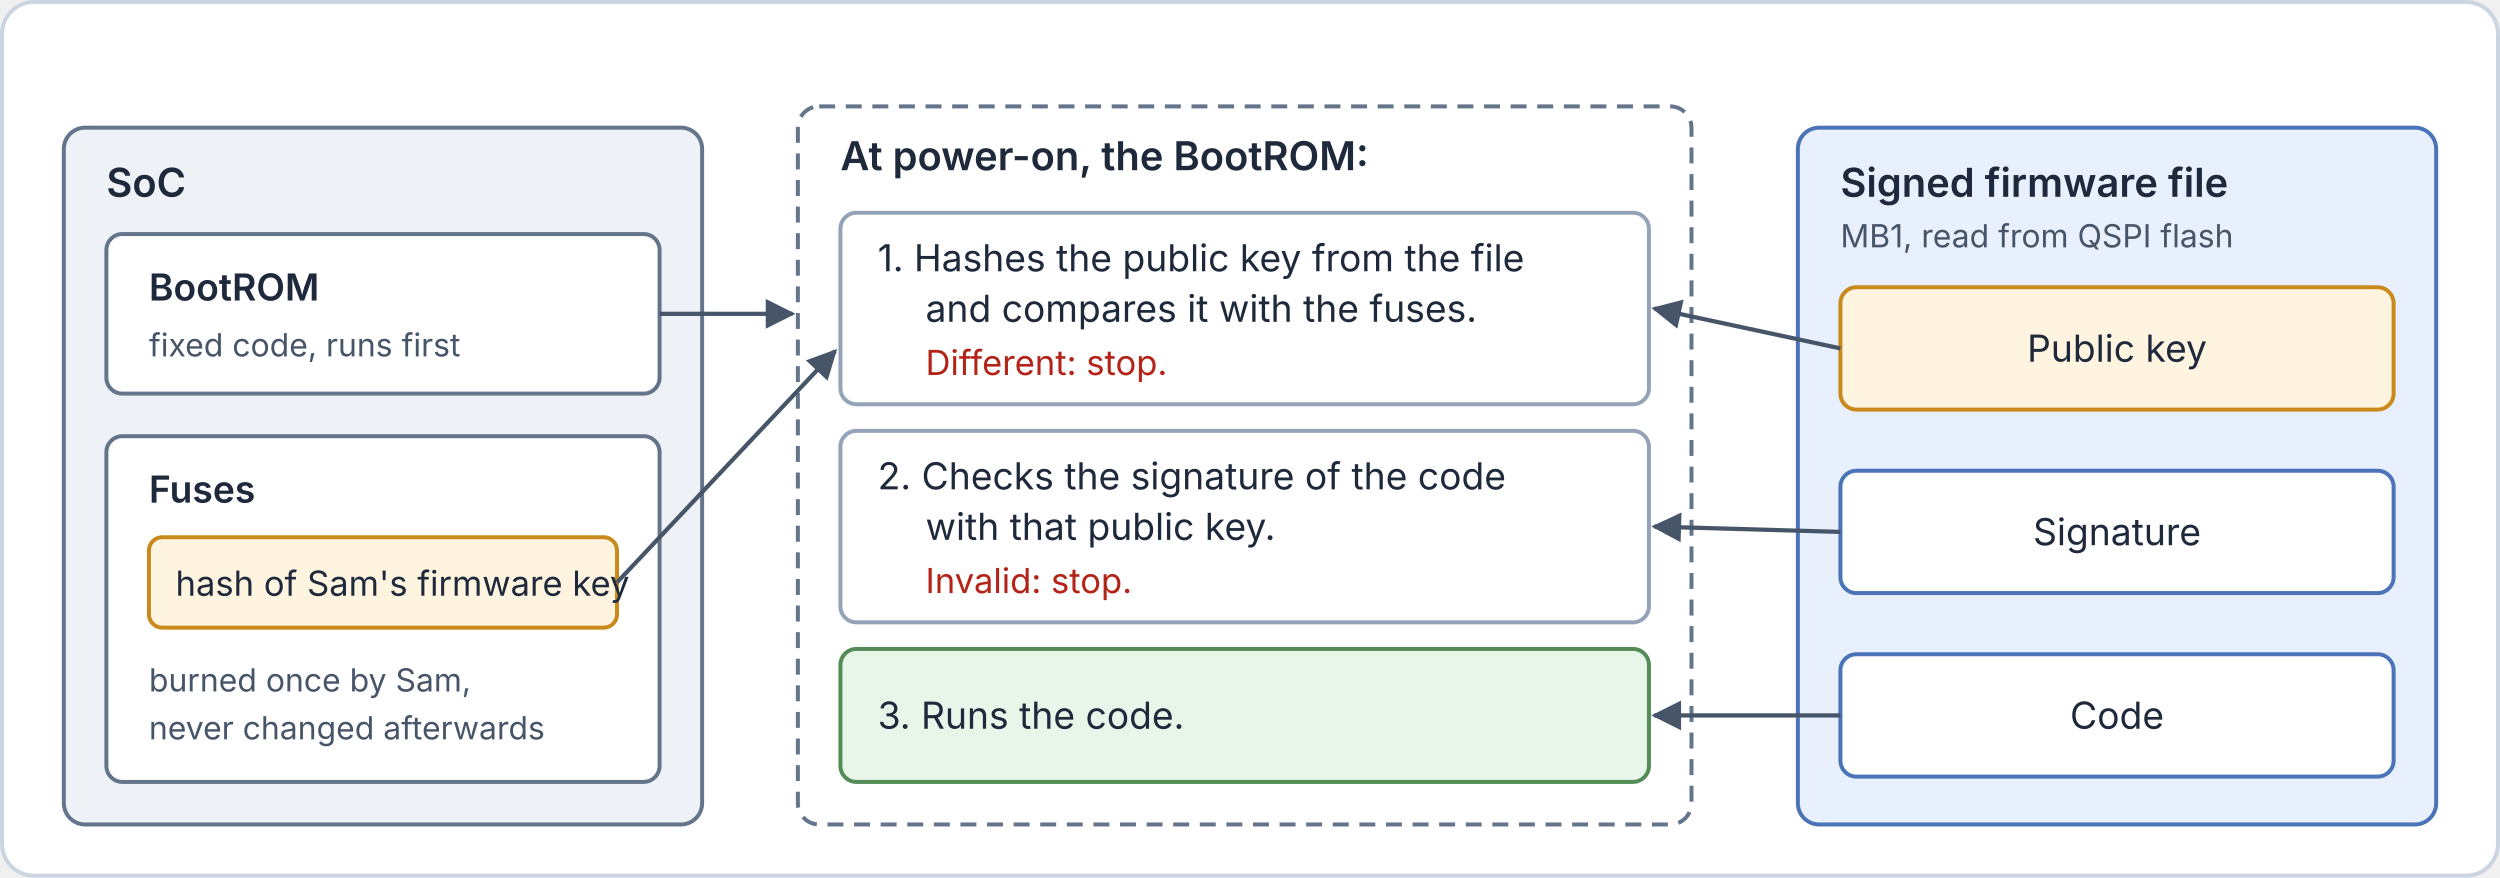
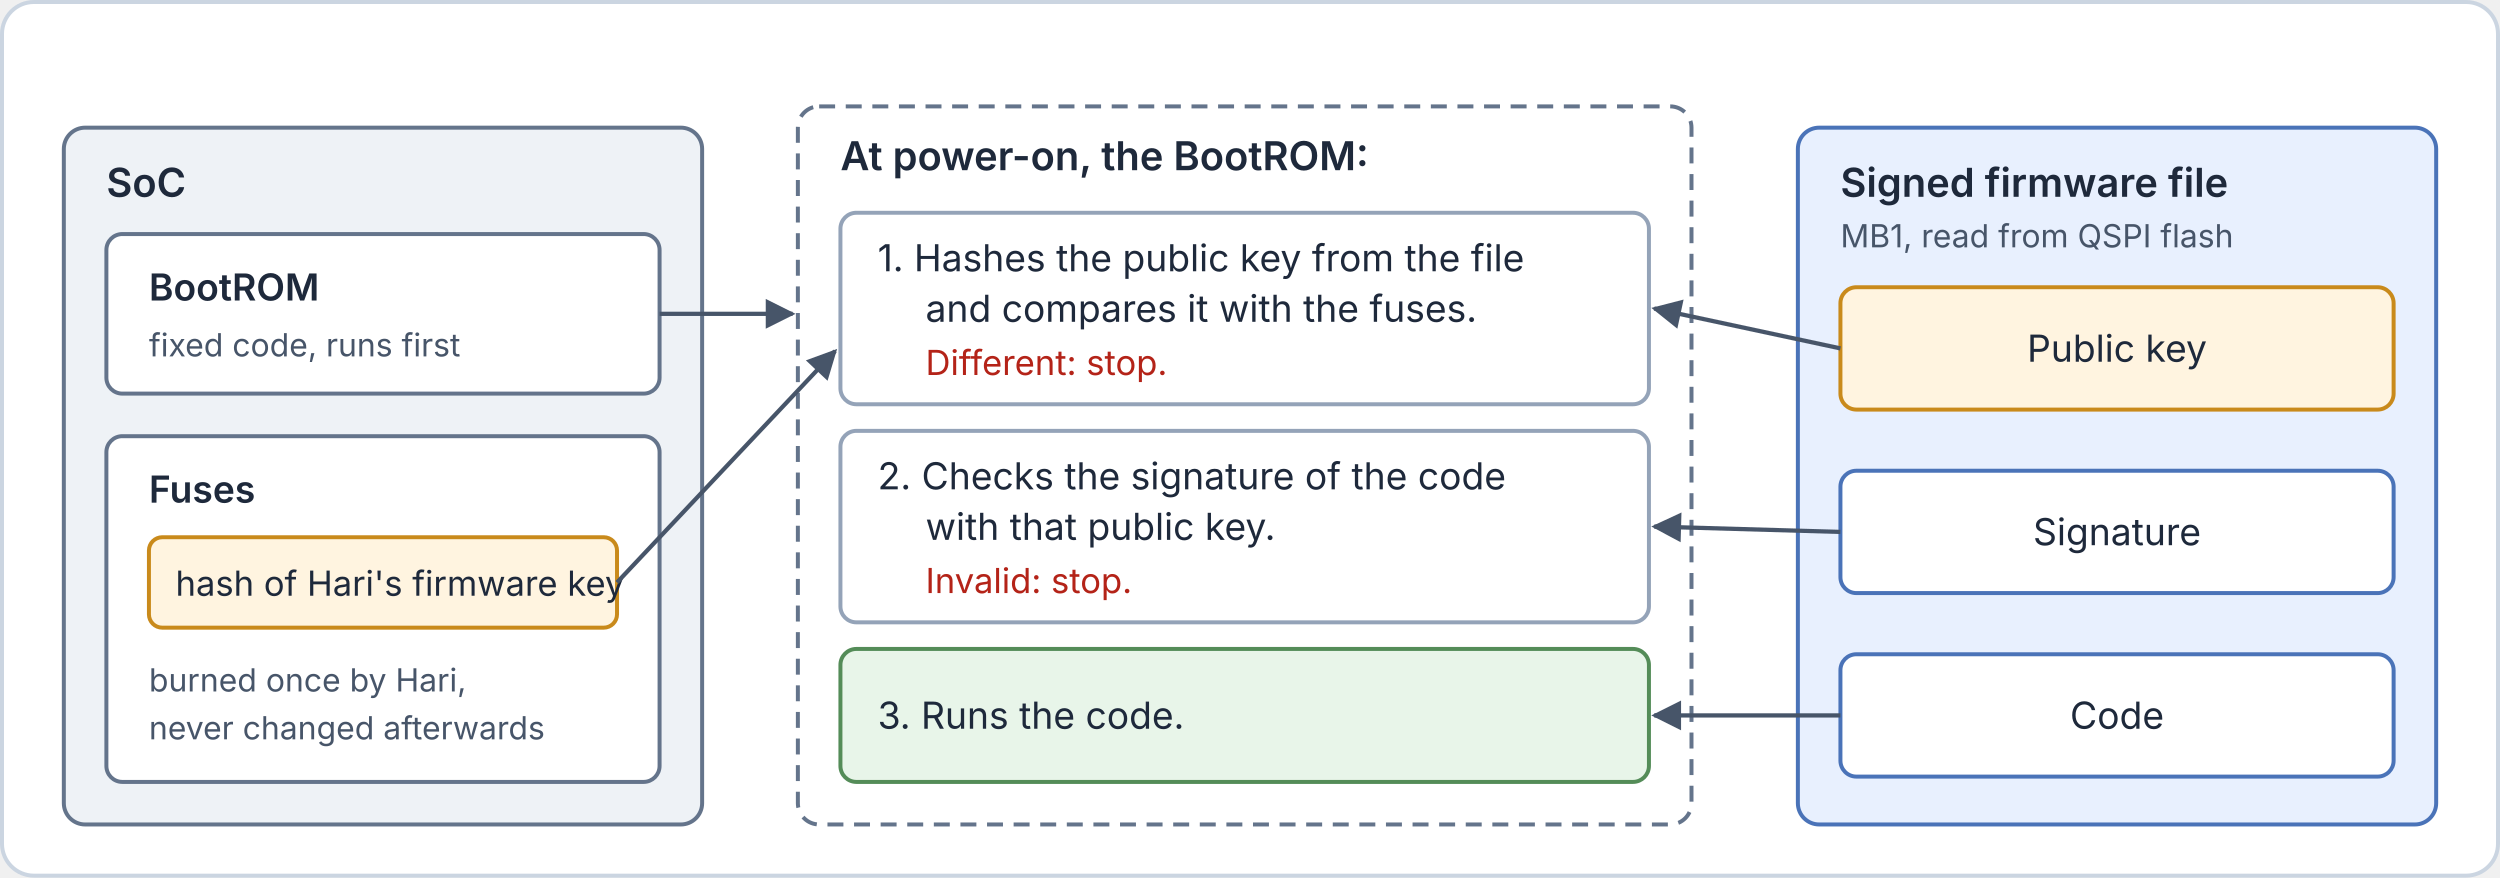
<svg xmlns="http://www.w3.org/2000/svg" viewBox="0 0 940 330" width="940" height="330">
  <style>
    text { font-family: Inter, "Segoe UI", Helvetica, Arial, sans-serif; font-size: 14px; fill: #1e293b; }
    .t { font-weight: 600; }
    .h { font-weight: 600; font-size: 15px; }
    .s { font-size: 12px; fill: #475569; }
    .c { text-anchor: middle; }
    .red { fill: #b42318; }
    rect { stroke-width: 1.5; }
    .bg { fill: #ffffff; stroke: #cbd5e1; }
    .hw { fill: #eef2f6; stroke: #64748b; }
    .hw2 { fill: #ffffff; stroke: #64748b; }
    .fw { fill: #e8f0fe; stroke: #4a73b8; }
    .fw2 { fill: #ffffff; stroke: #4a73b8; }
    .key { fill: #fff4e0; stroke: #c98a1b; }
    .ok { fill: #e8f5e9; stroke: #548c58; }
    .step { fill: #ffffff; stroke: #94a3b8; }
    .grp { fill: none; stroke: #64748b; stroke-dasharray: 6 4; }
    .ar { stroke: #475569; stroke-width: 1.6; fill: none; marker-end: url(#a); }
  </style>
  <defs>
    <marker id="a" viewBox="0 0 10 10" refX="9" refY="5" markerWidth="7" markerHeight="7" orient="auto">
      <path d="M0,0 L10,5 L0,10 z" fill="#475569" />
    </marker>
  </defs>
  <rect class="bg" x="0.75" y="0.75" width="938.5" height="328.5" rx="12" />
  <rect class="hw" x="24" y="48" width="240" height="262" rx="8" />
  <text class="h" x="40" y="74">SoC</text>
  <rect class="hw2" x="40" y="88" width="208" height="60" rx="6" />
  <text class="t" x="56" y="113">BootROM</text>
  <text class="s" x="56" y="134">fixed code, runs first</text>
  <rect class="hw2" x="40" y="164" width="208" height="130" rx="6" />
  <text class="t" x="56" y="189">Fuses</text>
  <rect class="key" x="56" y="202" width="176" height="34" rx="5" />
-   <text x="66" y="224" style="font-size:13px">hash of Sam's firmware key</text>
-   <text class="s" x="56" y="260">burned once by Sam,</text>
+   <text x="66" y="224" style="font-size:13px">hash of Hari's firmware key</text>
+   <text class="s" x="56" y="260">burned once by Hari,</text>
  <text class="s" x="56" y="278">never changed afterwards</text>
  <rect class="grp" x="300" y="40" width="336" height="270" rx="8" />
  <text class="h" x="316" y="64">At power-on, the BootROM:</text>
  <rect class="step" x="316" y="80" width="304" height="72" rx="6" />
  <text x="330" y="102">1. Hashes the public key from the file</text>
  <text x="348" y="121">and compares it with the fuses.</text>
  <text class="red" x="348" y="141" style="font-size:13px">Different: stop.</text>
  <rect class="step" x="316" y="162" width="304" height="72" rx="6" />
  <text x="330" y="184">2. Checks the signature of the code</text>
  <text x="348" y="203">with that public key.</text>
  <text class="red" x="348" y="223" style="font-size:13px">Invalid: stop.</text>
  <rect class="ok" x="316" y="244" width="304" height="50" rx="6" />
  <text x="330" y="274">3. Runs the code.</text>
  <path class="ar" d="M248,118 H298" />
  <path class="ar" d="M232,219 L314,132" />
  <rect class="fw" x="676" y="48" width="240" height="262" rx="8" />
  <text class="h" x="692" y="74">Signed firmware file</text>
  <text class="s" x="692" y="93">MB1, read from QSPI flash</text>
  <rect class="key" x="692" y="108" width="208" height="46" rx="6" />
  <text class="c" x="796" y="136">Public key</text>
  <rect class="fw2" x="692" y="177" width="208" height="46" rx="6" />
  <text class="c" x="796" y="205">Signature</text>
  <rect class="fw2" x="692" y="246" width="208" height="46" rx="6" />
  <text class="c" x="796" y="274">Code</text>
  <path class="ar" d="M692,131 L622,116" />
  <path class="ar" d="M692,200 L622,198" />
  <path class="ar" d="M692,269 L622,269" />
</svg>
